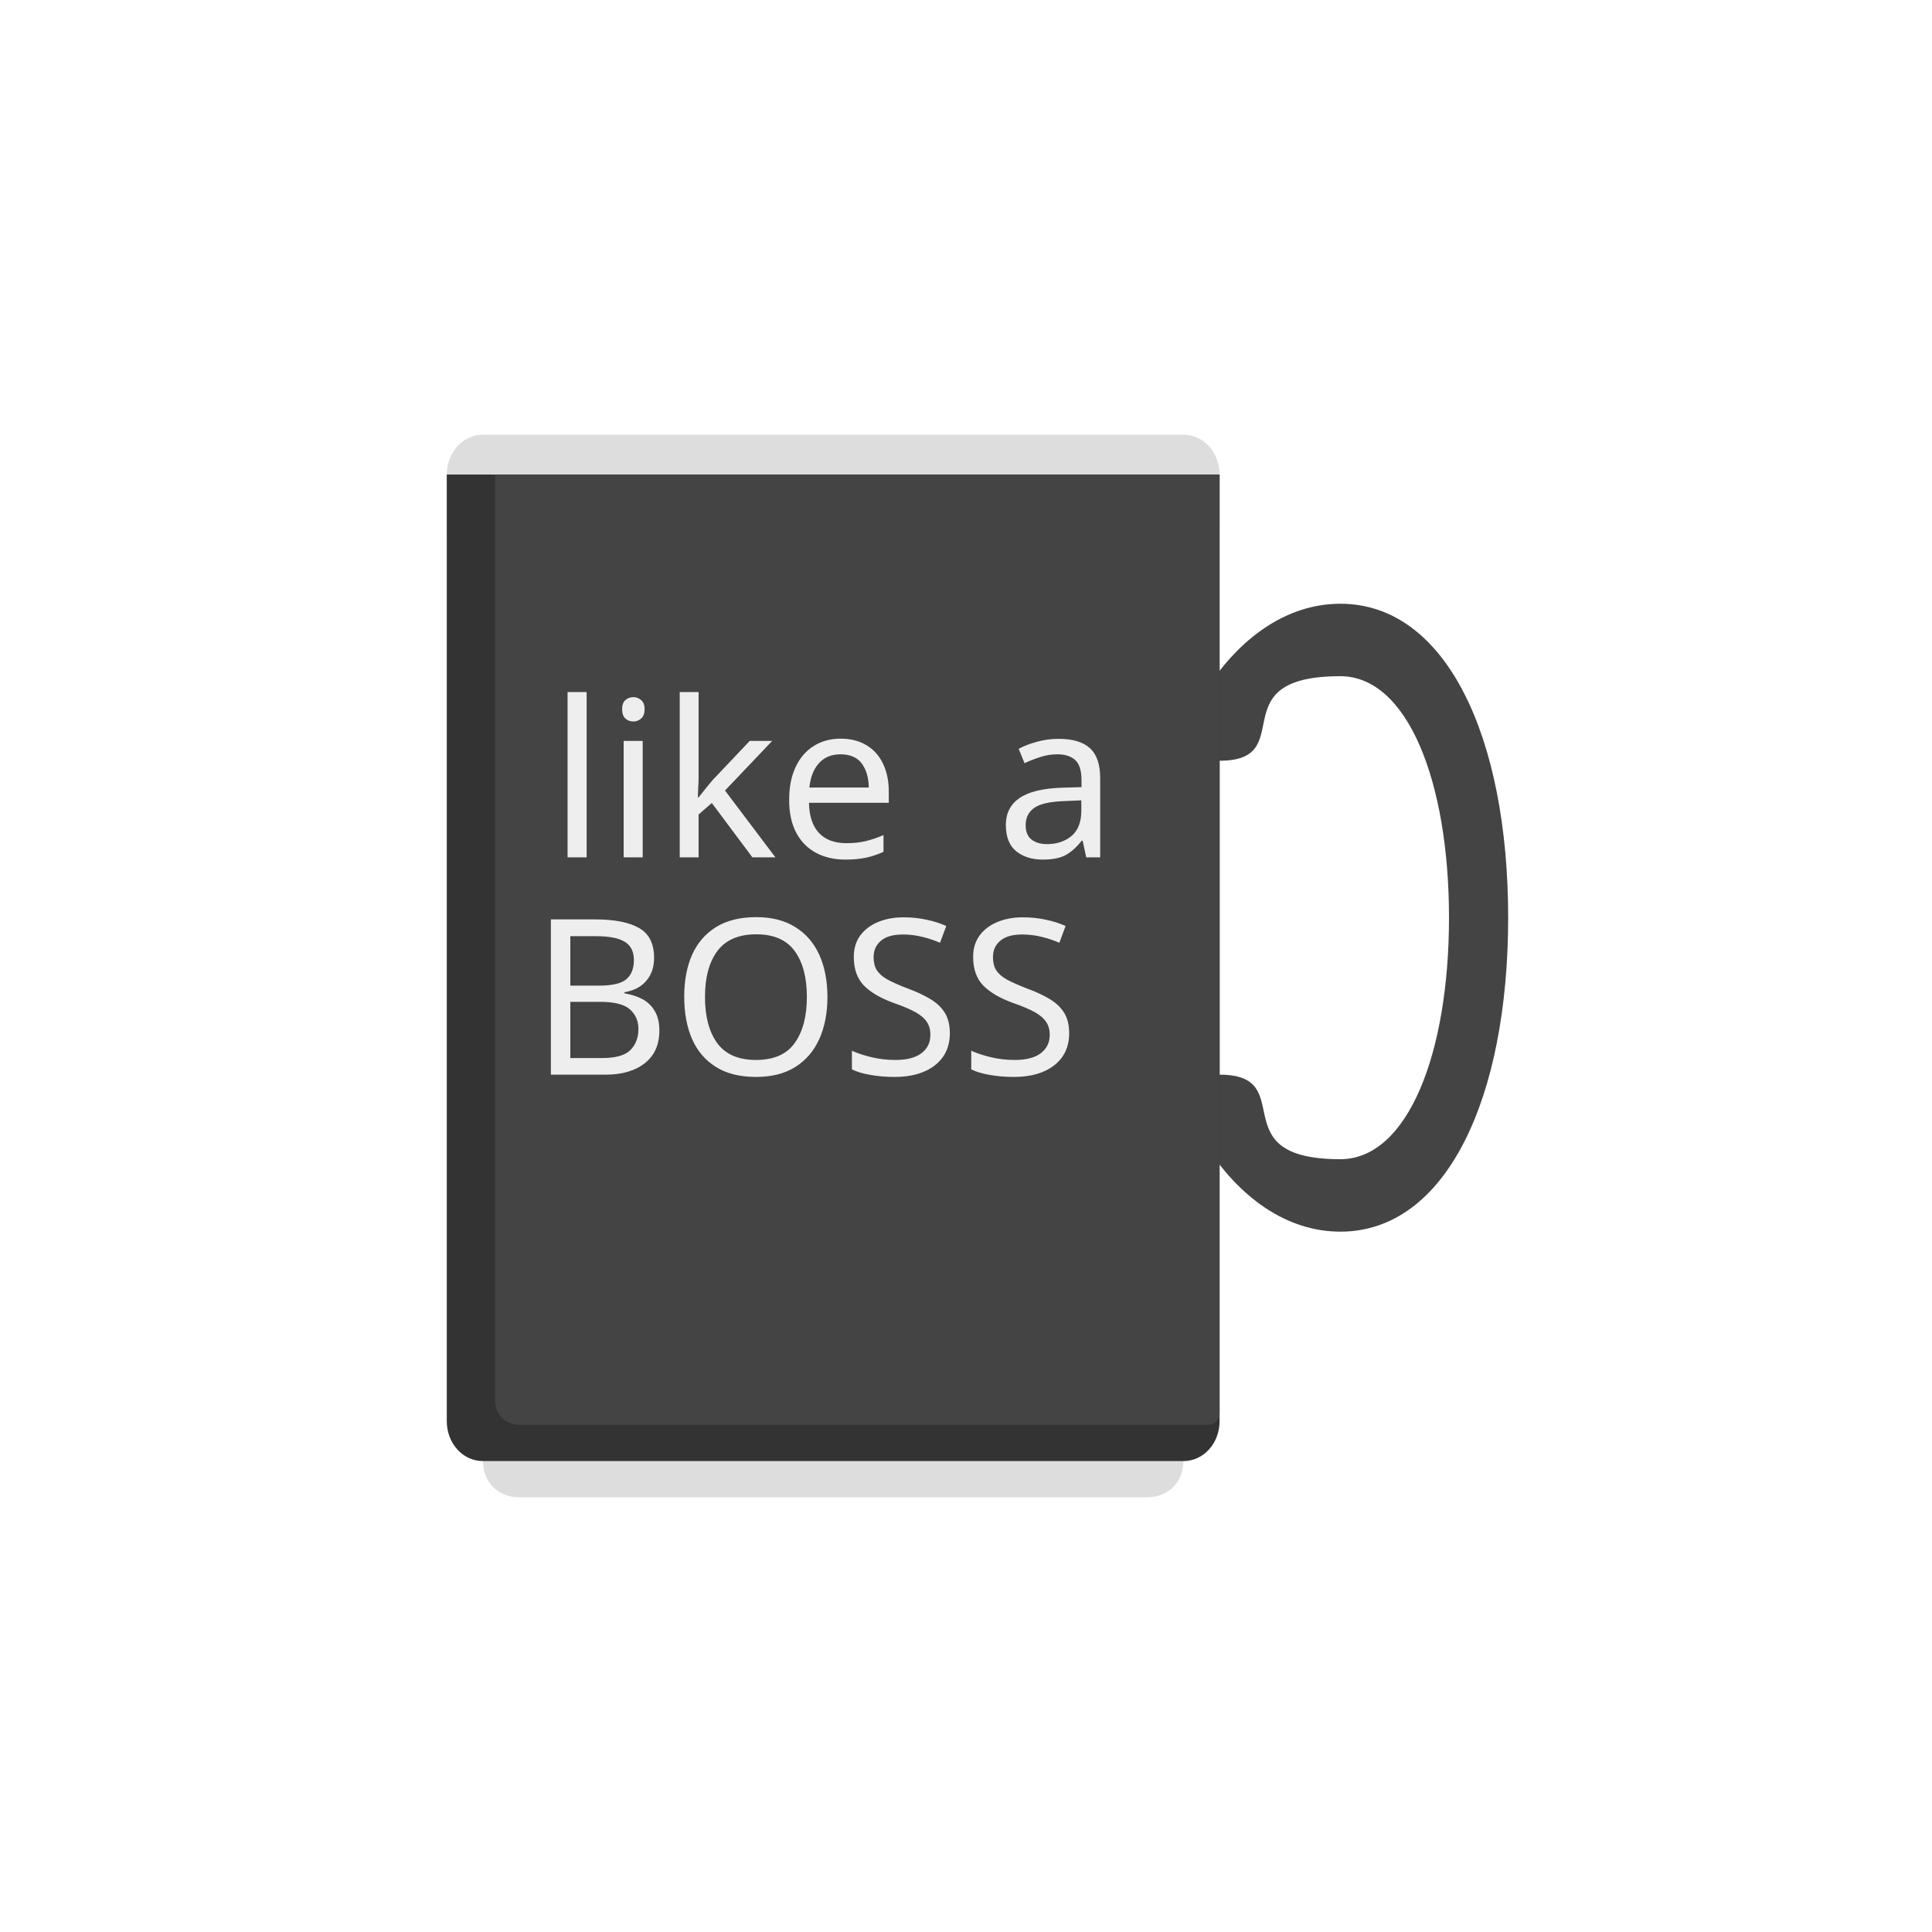
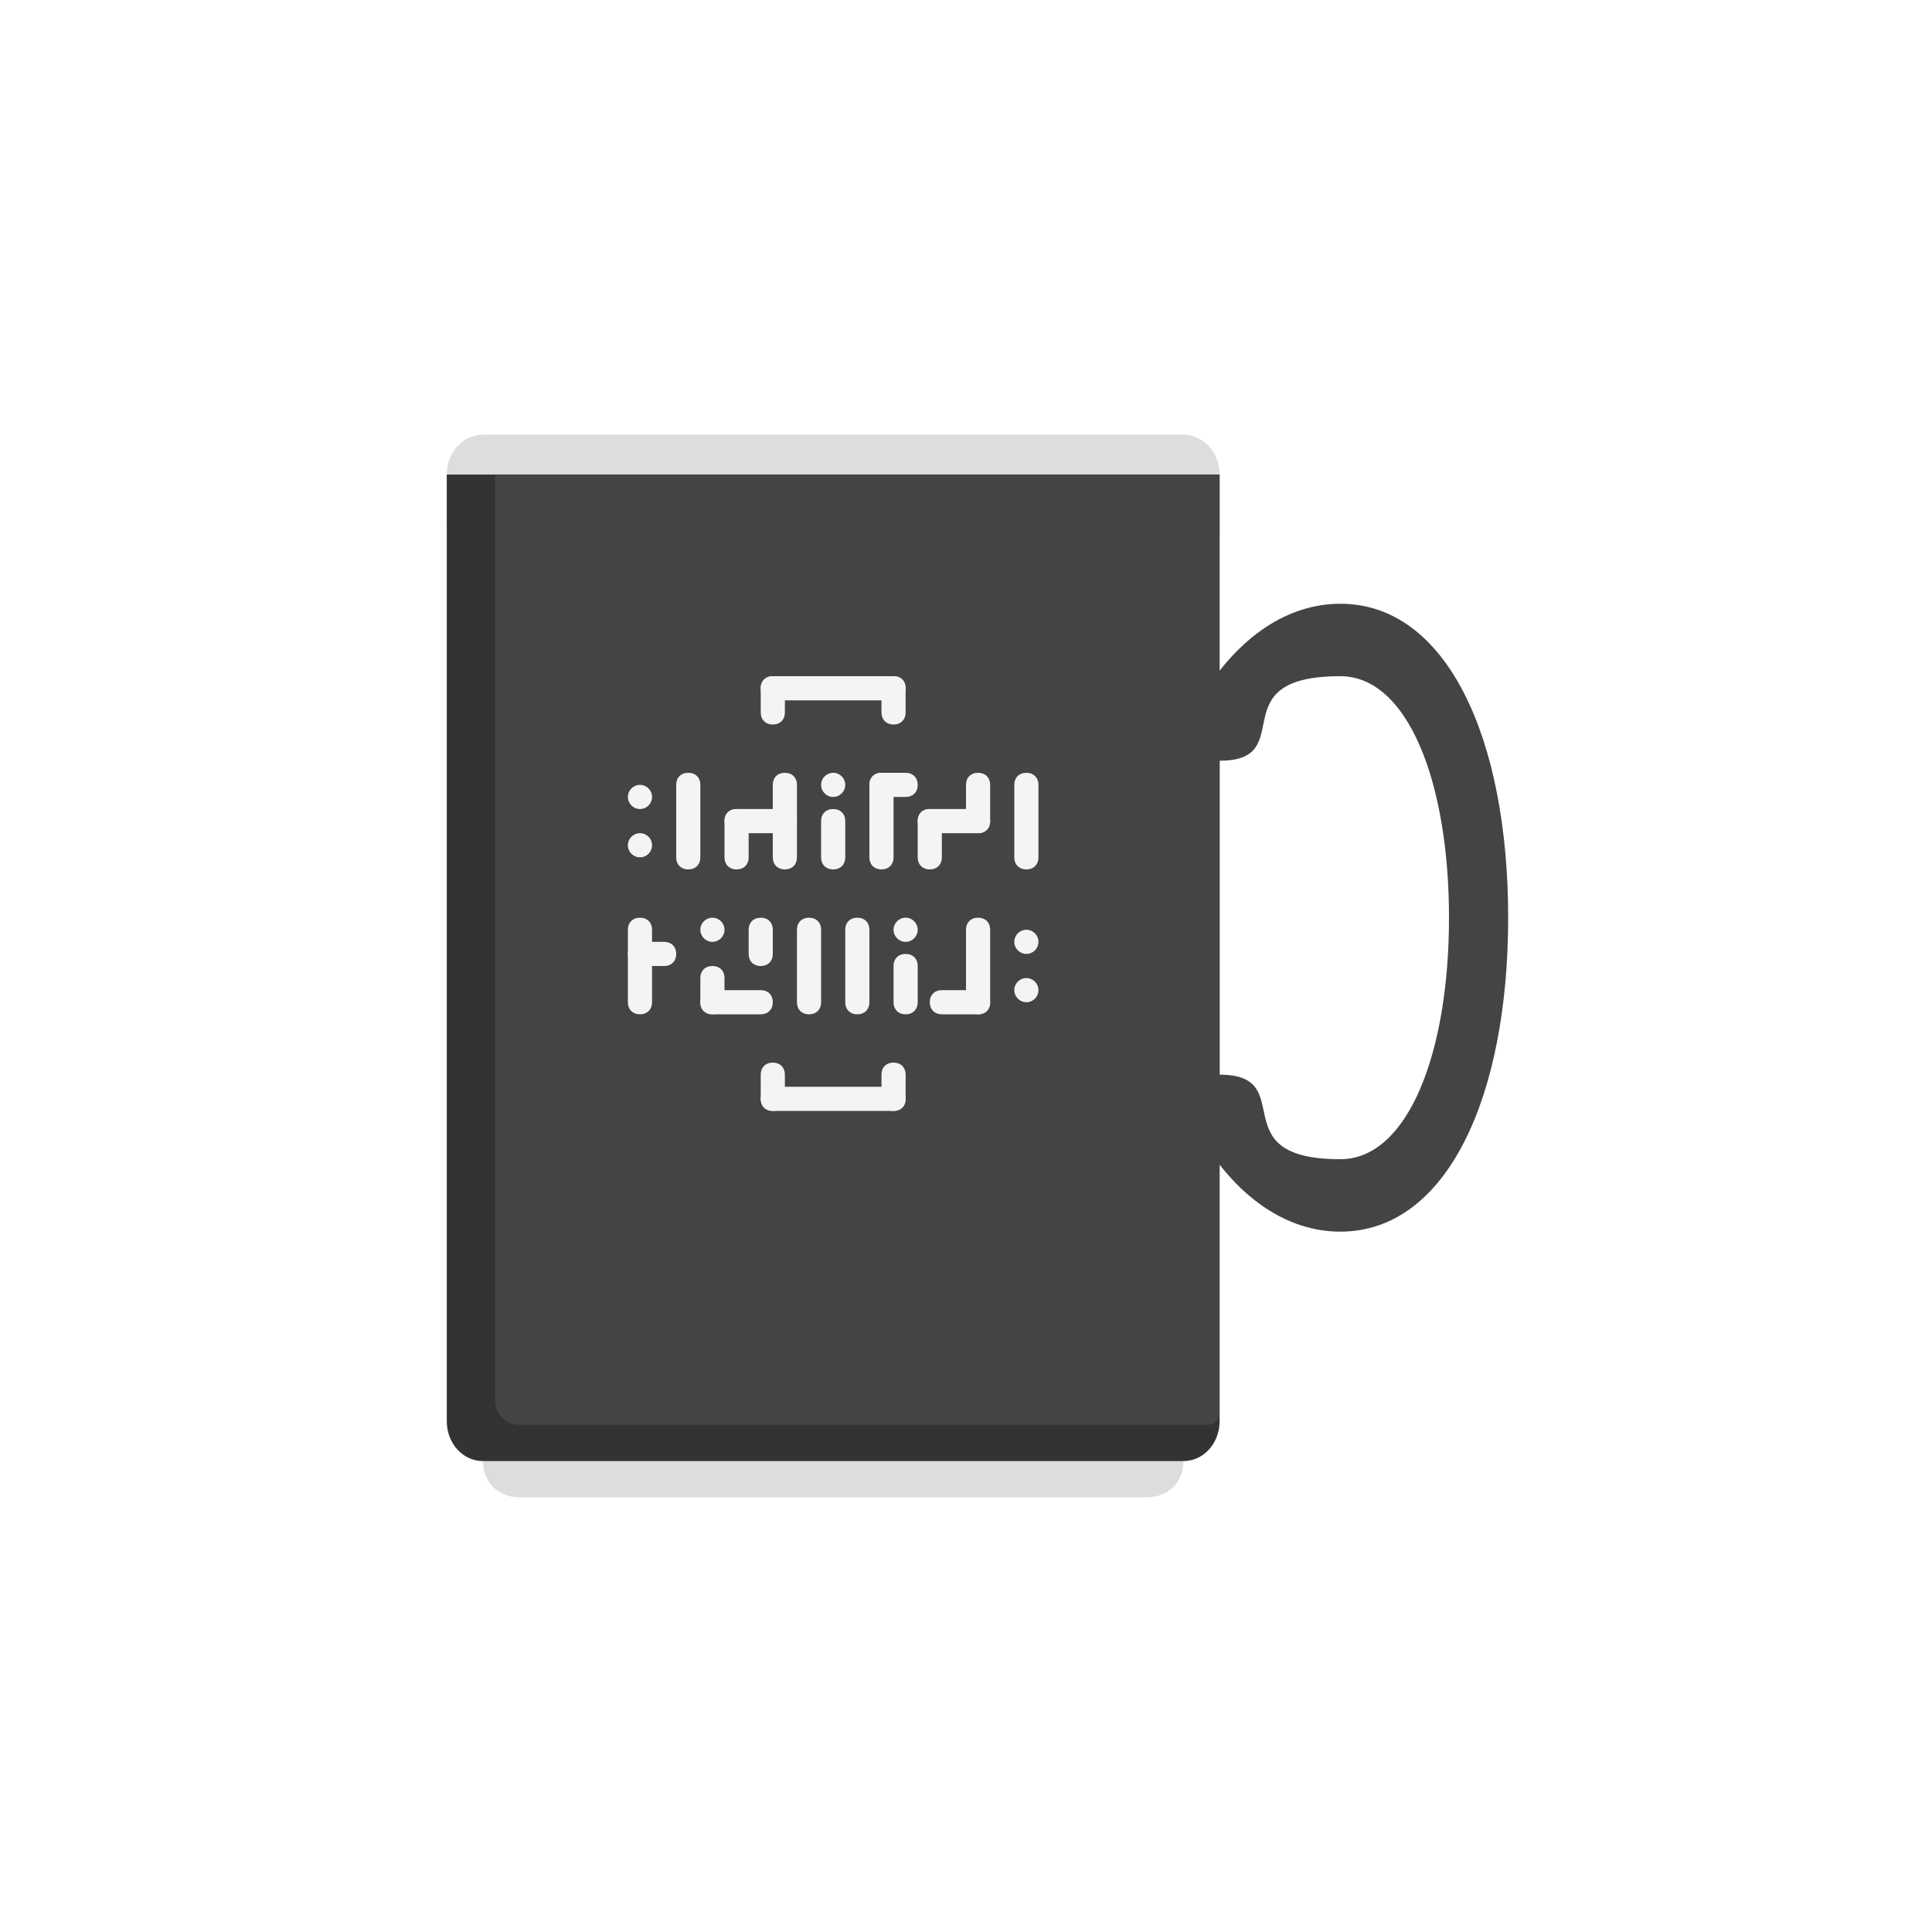
<svg xmlns="http://www.w3.org/2000/svg" width="160px" height="160px" viewBox="0 0 160 160" role="img" aria-labelledby="title" aria-describedby="desc">
  <path fill="#444444" d="M111,50c-8.8,0-16,11.1-16,26s7.2,26,16,26s13.9-11.1,13.9-26     S119.8,50,111,50z M101,63c6.7,0-0.1-7,10-7c5.6,0,9,8.8,9,20s-3.4,20-9,20     c-10,0-3.3-7-10-7V63z" />
  <path fill="#dddddd" d="M40,108v13c0,1.8,1.3,3,3,3h52c1.7,0,3-1.2,3-3v-13H40z" />
  <path fill="#dddddd" d="M98,36H40c-1.7,0-3,1.5-3,3.3V44h64v-4.7C101,37.5,99.7,36,98,36z" />
  <path fill="#333333" d="M37,39.3v78.4c0,1.8,1.3,3.3,3,3.3h58c1.7,0,3-1.5,3-3.3     V39.3H37z" />
  <path fill="#444444" d="M41,39.3V116c0,1.1,0.9,2,2,2h57c0.6,0,1-0.4,1-1V39.3H41z" />
-   <text transform="matrix(1 0 0 1 45.4722 71)" fill="#eeeeee" font-family="'Helvetica-Bold'" font-size="18">like</text>
-   <text transform="matrix(1 0 0 1 82.4722 71)" fill="#eeeeee" font-family="'Helvetica-Bold'" font-size="18">a </text>
-   <text transform="matrix(1 0 0 1 43.87219 89)" fill="#eeeeee" font-family="'Helvetica-Bold'" font-size="18">BOSS</text>
+   <g>
+     <path fill="#f4f4f4" d="M53,84L53,84c-0.6,0-1-0.4-1-1v-6c0-0.6,0.4-1,1-1l0,0c0.6,0,1,0.4,1,1v6C54,83.6,53.6,84,53,84z" />
+     <path fill="#f4f4f4" d="M67,84L67,84c-0.6,0-1-0.4-1-1v-6c0-0.6,0.4-1,1-1l0,0c0.6,0,1,0.4,1,1v6C68,83.6,67.6,84,67,84z" />
+     <path fill="#f4f4f4" d="M71,84L71,84c-0.6,0-1-0.4-1-1v-6c0-0.6,0.4-1,1-1l0,0c0.6,0,1,0.4,1,1v6C72,83.6,71.6,84,71,84z" />
+     <path fill="#f4f4f4" d="M81,84L81,84c-0.6,0-1-0.4-1-1v-6c0-0.6,0.4-1,1-1l0,0c0.6,0,1,0.4,1,1v6C82,83.6,81.6,84,81,84z" />
+     <path fill="#f4f4f4" d="M82,83L82,83c0,0.6-0.4,1-1,1h-3c-0.6,0-1-0.4-1-1l0,0c0-0.6,0.4-1,1-1h3C81.6,82,82,82.4,82,83z" />
+     <path fill="#f4f4f4" d="M75,84L75,84c-0.6,0-1-0.4-1-1v-3c0-0.6,0.4-1,1-1l0,0c0.6,0,1,0.4,1,1v3C76,83.6,75.6,84,75,84z" />
+     <path fill="#f4f4f4" d="M56,79L56,79c0,0.6-0.4,1-1,1h-2c-0.6,0-1-0.4-1-1l0,0c0-0.6,0.4-1,1-1h2C55.6,78,56,78.4,56,79z" />
+     <path fill="#f4f4f4" d="M63,76L63,76c0.6,0,1,0.4,1,1v2c0,0.6-0.4,1-1,1l0,0c-0.6,0-1-0.4-1-1v-2C62,76.4,62.4,76,63,76z" />
+     <path fill="#f4f4f4" d="M59,80L59,80c0.6,0,1,0.4,1,1v2c0,0.6-0.4,1-1,1l0,0c-0.6,0-1-0.4-1-1v-2C58,80.4,58.4,80,59,80z" />
+     <path fill="#f4f4f4" d="M64,83L64,83c0,0.6-0.4,1-1,1h-4c-0.6,0-1-0.4-1-1l0,0c0-0.6,0.4-1,1-1h4C63.6,82,64,82.4,64,83z" />
+     <path fill="#f4f4f4" d="M75,57L75,57c0,0.6-0.4,1-1,1H64c-0.6,0-1-0.4-1-1l0,0c0-0.6,0.4-1,1-1h10C74.6,56,75,56.4,75,57z" />
+     <path fill="#f4f4f4" d="M64,60L64,60c-0.6,0-1-0.4-1-1v-2c0-0.6,0.4-1,1-1l0,0c0.6,0,1,0.4,1,1v2C65,59.6,64.6,60,64,60z" />
+     <path fill="#f4f4f4" d="M64,92L64,92c-0.6,0-1-0.4-1-1v-2c0-0.6,0.4-1,1-1l0,0c0.6,0,1,0.4,1,1v2C65,91.6,64.6,92,64,92z" />
+     <path fill="#f4f4f4" d="M74,60L74,60c-0.6,0-1-0.4-1-1v-2c0-0.6,0.4-1,1-1l0,0c0.6,0,1,0.4,1,1v2C75,59.6,74.6,60,74,60z" />
+     <path fill="#f4f4f4" d="M74,92L74,92c-0.6,0-1-0.4-1-1v-2c0-0.6,0.4-1,1-1l0,0c0.6,0,1,0.4,1,1v2C75,91.6,74.6,92,74,92z" />
+     <path fill="#f4f4f4" d="M75,91L75,91c0,0.6-0.4,1-1,1H64c-0.6,0-1-0.4-1-1l0,0c0-0.6,0.4-1,1-1h10C74.6,90,75,90.4,75,91z" />
+     <circle fill="#f4f4f4" cx="59" cy="77" r="1" />
+     <circle fill="#f4f4f4" cx="75" cy="77" r="1" />
+     <circle fill="#f4f4f4" cx="85" cy="82" r="1" />
+     <circle fill="#f4f4f4" cx="85" cy="78" r="1" />
+     <path fill="#f4f4f4" d="M57,72L57,72c-0.6,0-1-0.4-1-1v-6c0-0.6,0.4-1,1-1l0,0c0.6,0,1,0.4,1,1v6C58,71.6,57.6,72,57,72z" />
+     <path fill="#f4f4f4" d="M85,72L85,72c-0.6,0-1-0.4-1-1v-6c0-0.6,0.4-1,1-1l0,0c0.6,0,1,0.4,1,1v6C86,71.6,85.6,72,85,72z" />
+     <path fill="#f4f4f4" d="M73,72L73,72c-0.6,0-1-0.4-1-1v-6c0-0.6,0.4-1,1-1l0,0c0.6,0,1,0.4,1,1v6C74,71.6,73.6,72,73,72z" />
+     <path fill="#f4f4f4" d="M76,65L76,65c0,0.6-0.4,1-1,1h-2c-0.6,0-1-0.4-1-1l0,0c0-0.6,0.4-1,1-1h2C75.6,64,76,64.4,76,65z" />
+     <path fill="#f4f4f4" d="M77,67L77,67c0.6,0,1,0.4,1,1v3c0,0.6-0.4,1-1,1l0,0c-0.6,0-1-0.4-1-1v-3C76,67.4,76.4,67,77,67z" />
+     <path fill="#f4f4f4" d="M81,64L81,64c0.6,0,1,0.4,1,1v3c0,0.6-0.4,1-1,1l0,0c-0.6,0-1-0.4-1-1v-3C80,64.4,80.4,64,81,64z" />
+     <path fill="#f4f4f4" d="M69,72L69,72c-0.6,0-1-0.4-1-1v-3c0-0.6,0.4-1,1-1l0,0c0.6,0,1,0.4,1,1v3C70,71.6,69.6,72,69,72z" />
+     <path fill="#f4f4f4" d="M65,64L65,64c0.6,0,1,0.4,1,1v6c0,0.6-0.4,1-1,1l0,0c-0.6,0-1-0.4-1-1v-6C64,64.4,64.4,64,65,64z" />
+     <path fill="#f4f4f4" d="M61,67L61,67c0.6,0,1,0.4,1,1v3c0,0.6-0.4,1-1,1l0,0c-0.6,0-1-0.4-1-1v-3C60,67.4,60.4,67,61,67z" />
+     <path fill="#f4f4f4" d="M66,68L66,68c0,0.6-0.4,1-1,1h-4c-0.6,0-1-0.4-1-1l0,0c0-0.6,0.4-1,1-1h4C65.6,67,66,67.4,66,68z" />
+     <path fill="#f4f4f4" d="M82,68L82,68c0,0.6-0.4,1-1,1h-4c-0.6,0-1-0.4-1-1l0,0c0-0.6,0.4-1,1-1h4C81.6,67,82,67.4,82,68z" />
+     <circle fill="#f4f4f4" cx="53" cy="66" r="1" />
+     <circle fill="#f4f4f4" cx="53" cy="70" r="1" />
+     <circle fill="#f4f4f4" cx="69" cy="65" r="1" />
+   </g>
  <line fill="none" x1="101" y1="94" x2="101" y2="97" />
</svg>
